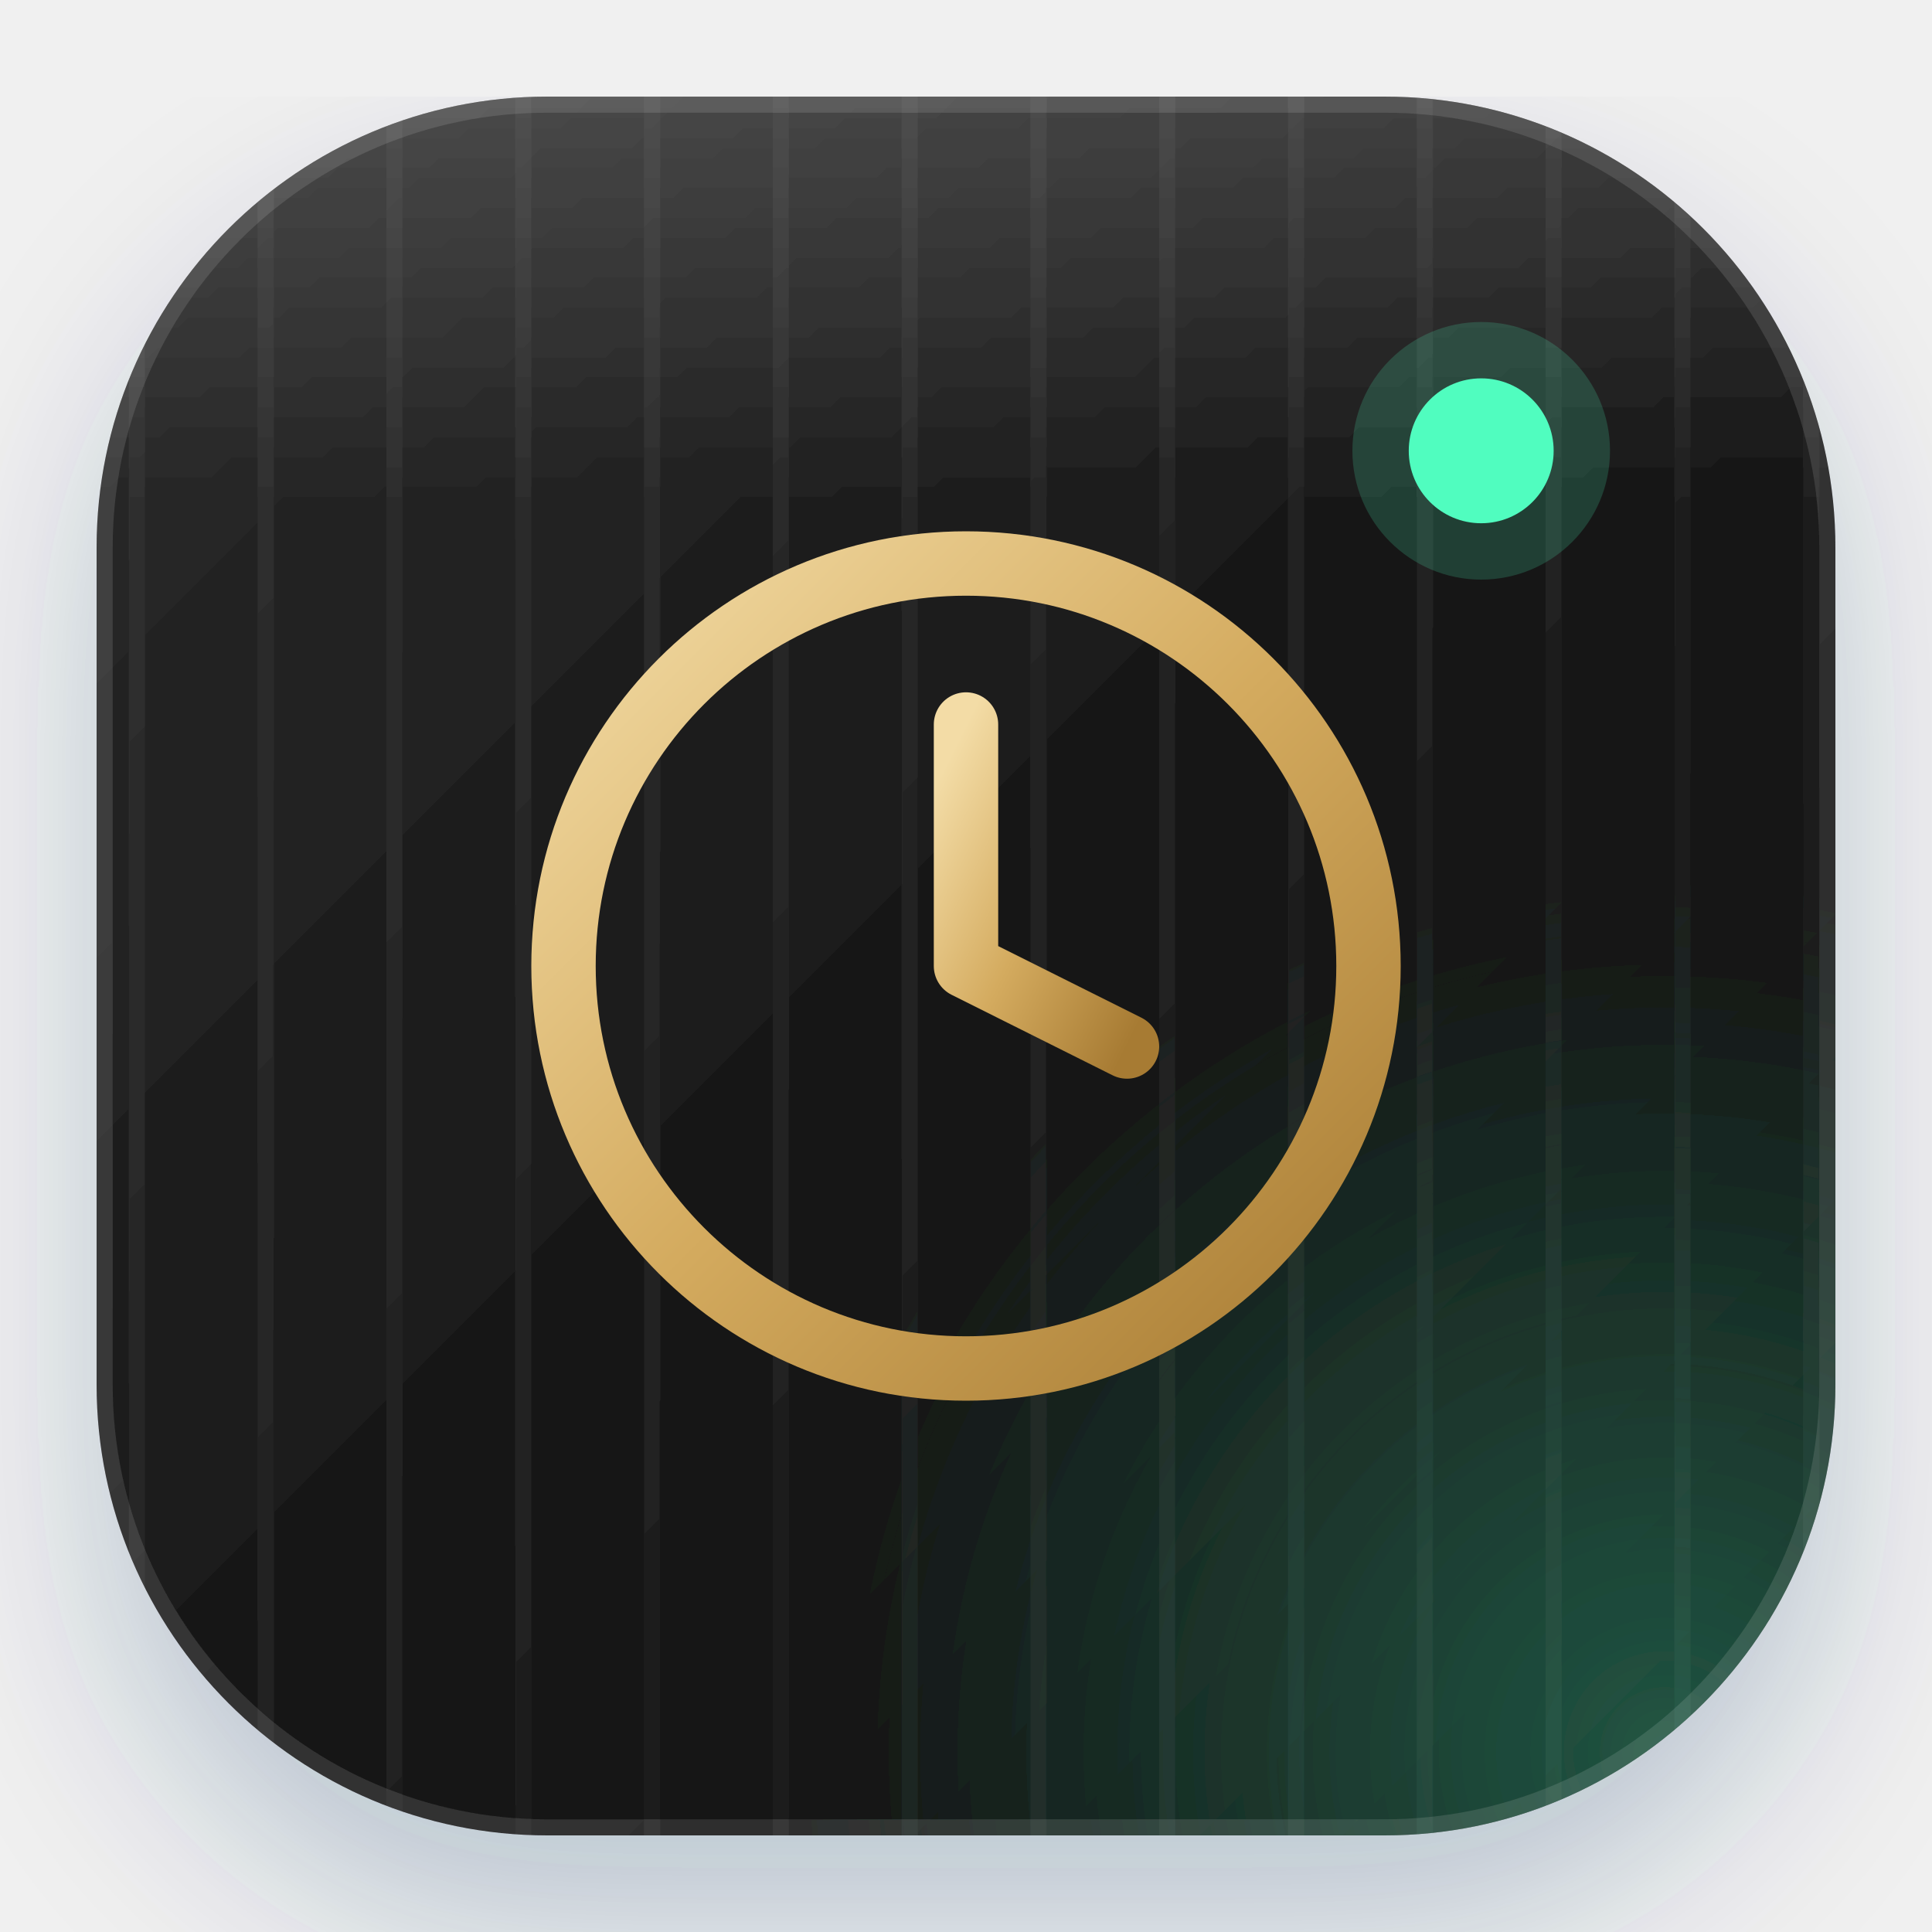
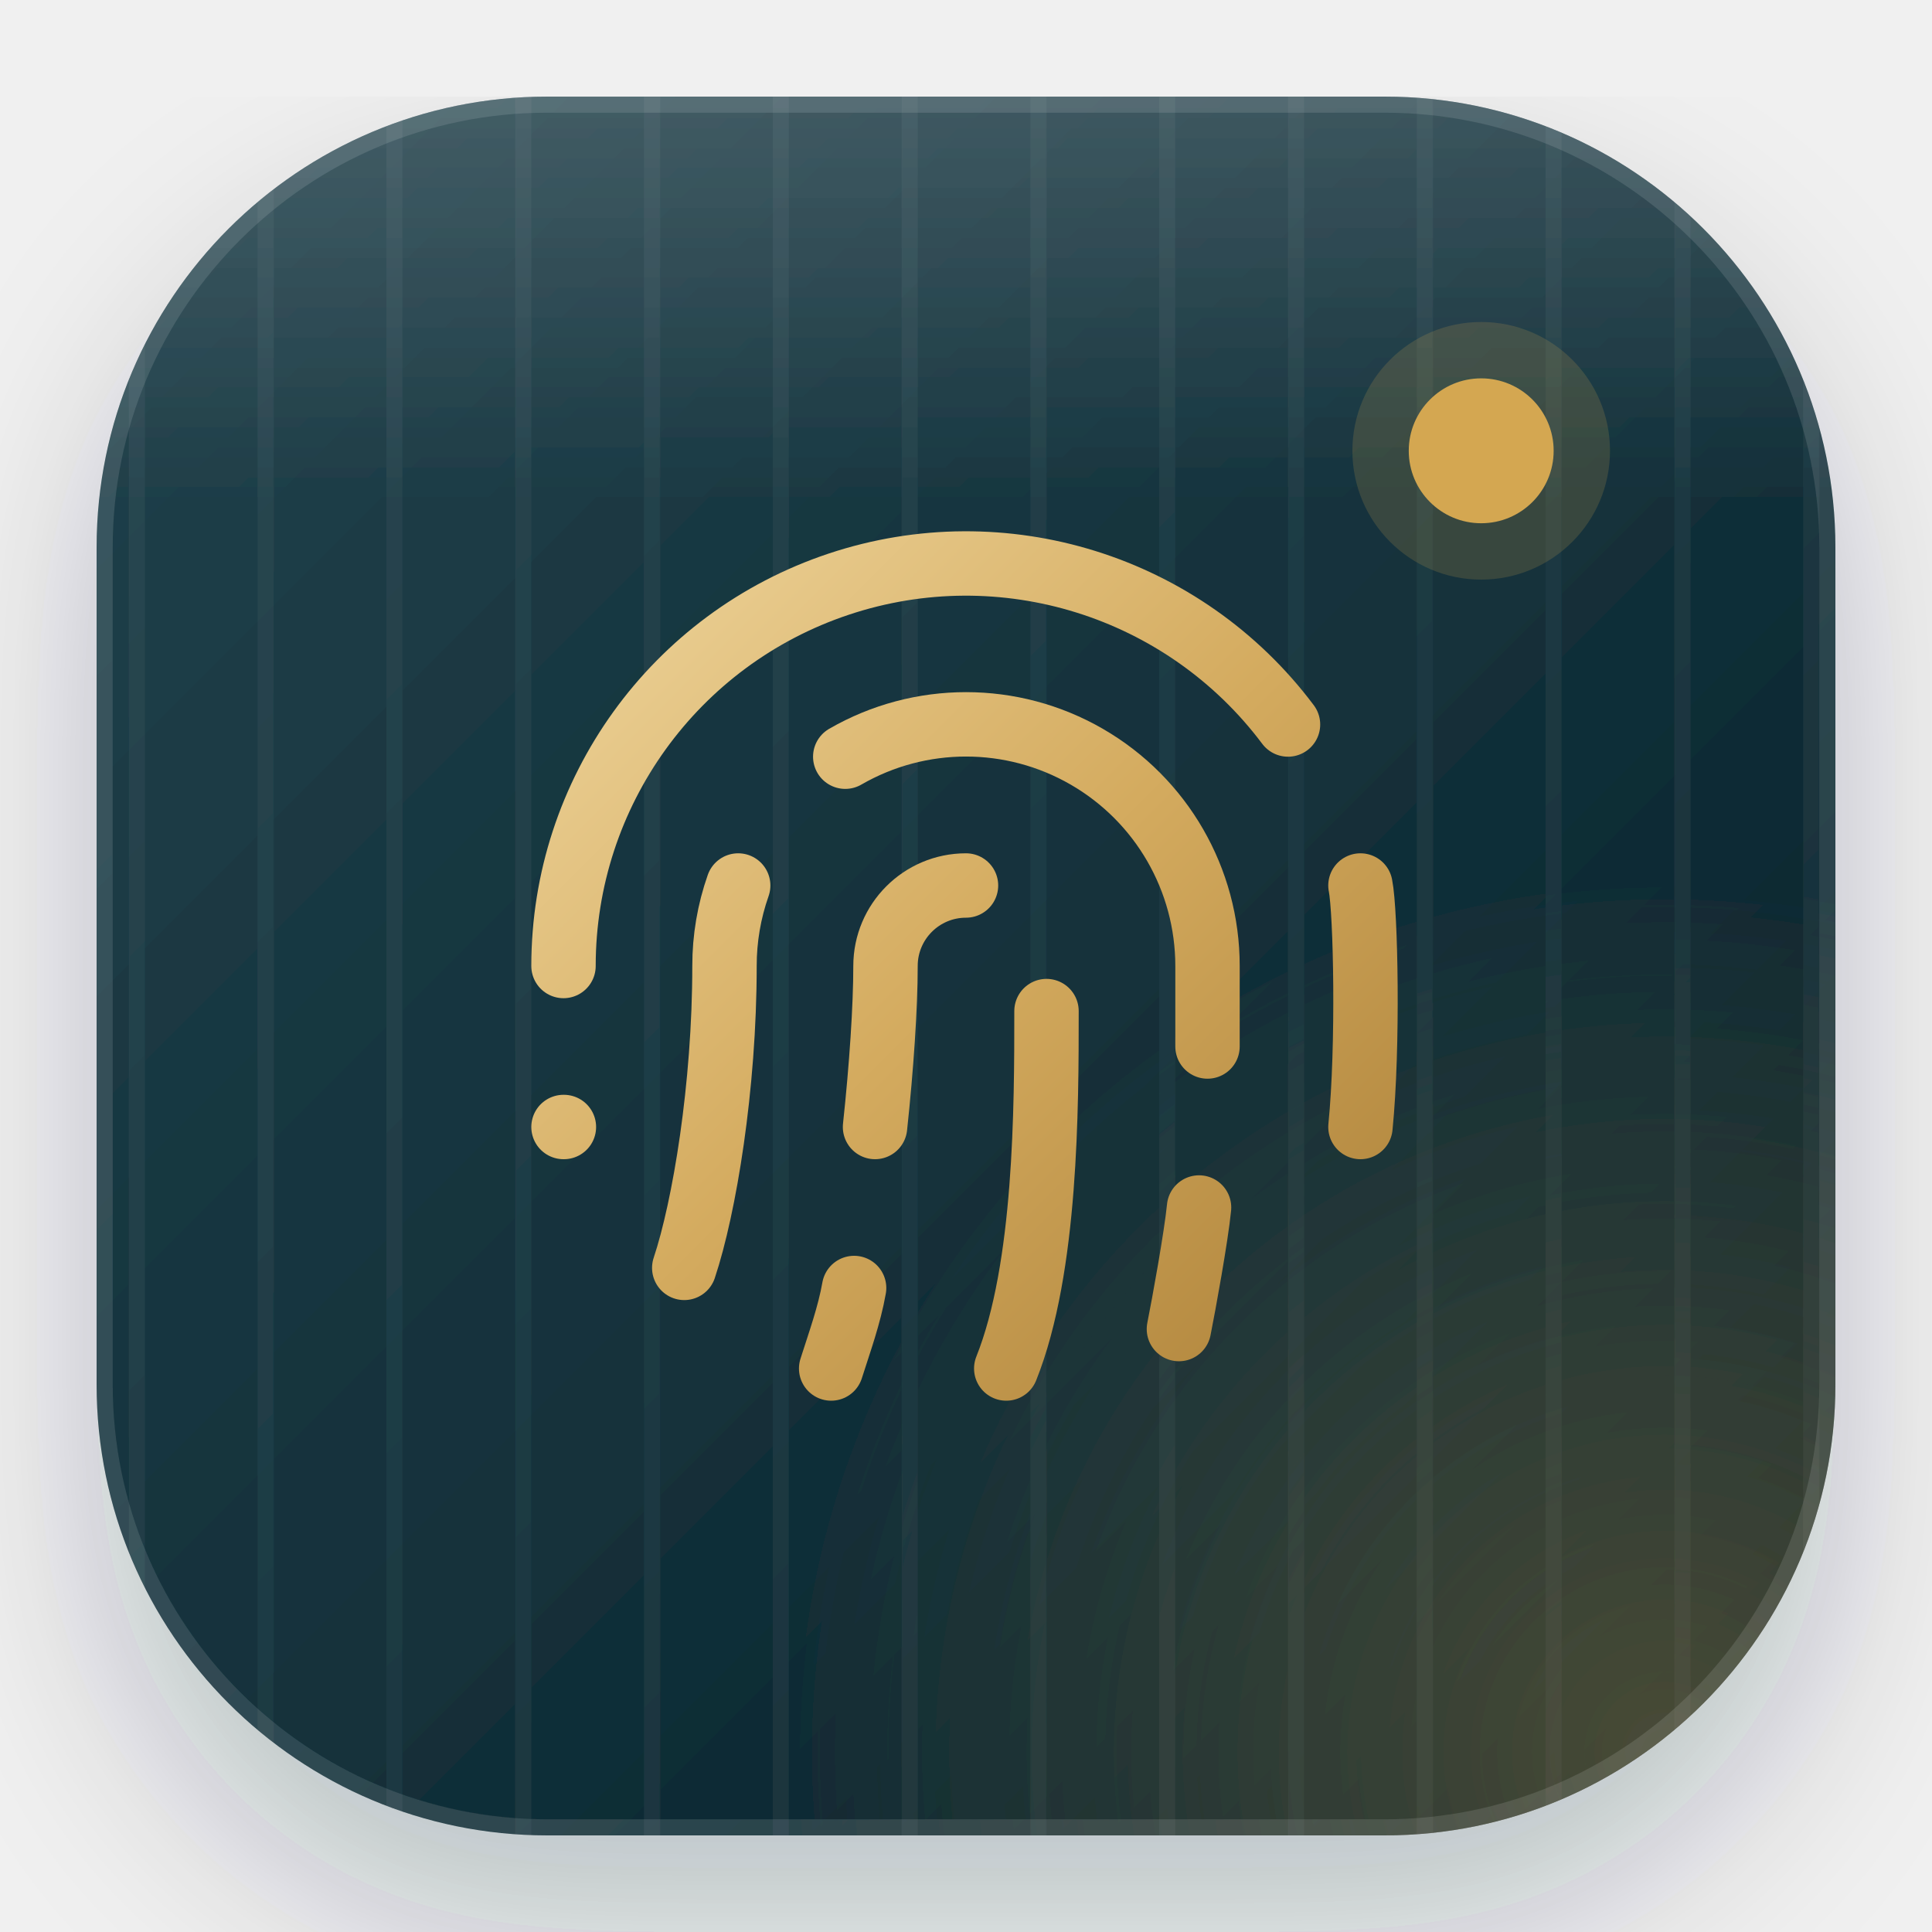
<svg xmlns="http://www.w3.org/2000/svg" viewBox="0 0 120 120" role="img" aria-hidden="true">
  <defs>
    <linearGradient id="body" x1="0" y1="0" x2="1" y2="1">
-       <stop offset="0" stop-color="#2b2b2b" />
-       <stop offset=".55" stop-color="#161616" />
-       <stop offset="1" stop-color="#0b0b0b" />
+       <stop offset="0" stop-color="#22424c" />
+       <stop offset=".55" stop-color="#12303a" />
+       <stop offset="1" stop-color="#0b2027" />
    </linearGradient>
-     <linearGradient id="gold" x1="0" y1="0" x2="1" y2="1">
+     <linearGradient id="gold" gradientUnits="userSpaceOnUse" x1="0" y1="0" x2="24" y2="24">
      <stop offset="0" stop-color="#f3dca6" />
      <stop offset=".5" stop-color="#d4ab5f" />
      <stop offset="1" stop-color="#a77b33" />
    </linearGradient>
    <radialGradient id="mint" cx=".9" cy=".95" r=".5">
-       <stop offset="0" stop-color="#51fec0" stop-opacity=".3" />
-       <stop offset="1" stop-color="#51fec0" stop-opacity="0" />
+       <stop offset="0" stop-color="#d4a752" stop-opacity=".3" />
+       <stop offset="1" stop-color="#d4a752" stop-opacity="0" />
    </radialGradient>
    <linearGradient id="sheen" x1="0" y1="0" x2="0" y2="1">
      <stop offset="0" stop-color="#fff" stop-opacity=".16" />
      <stop offset=".45" stop-color="#fff" stop-opacity="0" />
    </linearGradient>
    <pattern id="grid" width="8" height="120" patternUnits="userSpaceOnUse">
      <rect width="1" height="120" fill="#fff" fill-opacity=".045" />
    </pattern>
    <clipPath id="tile">
      <rect x="6" y="6" width="108" height="108" rx="28" />
    </clipPath>
    <filter id="drop" x="-20%" y="-20%" width="140%" height="150%">
-       <feDropShadow dx="0" dy="6" stdDeviation="6" flood-color="#0c3860" flood-opacity=".22" />
+       <feDropShadow dx="0" dy="6" stdDeviation="6" flood-color="#0f2a33" flood-opacity=".22" />
    </filter>
  </defs>
  <g filter="url(#drop)">
    <rect x="6" y="6" width="108" height="108" rx="28" fill="url(#body)" />
    <g clip-path="url(#tile)">
      <rect x="6" y="6" width="108" height="108" fill="url(#grid)" />
      <rect x="6" y="6" width="108" height="108" fill="url(#mint)" />
      <rect x="6" y="6" width="108" height="56" fill="url(#sheen)" />
    </g>
    <rect x="6.5" y="6.5" width="107" height="107" rx="27.5" fill="none" stroke="#fff" stroke-opacity=".12" />
  </g>
  <g transform="translate(30 30) scale(2.5)" fill="none" stroke="url(#gold)" stroke-width="1.6" stroke-linecap="round" stroke-linejoin="round">
-     <path d="M12 6v6l4 2" />
-     <circle cx="12" cy="12" r="10" />
+     <path d="M12 10a2 2 0 0 0-2 2c0 1.02-.1 2.51-.26 4" />
+     <path d="M14 13.12c0 2.38 0 6.38-1 8.88" />
+     <path d="M17.29 21.02c.12-.6.43-2.3.5-3.02" />
+     <path d="M2 12a10 10 0 0 1 18-6" />
+     <path d="M2 16h.01" />
+     <path d="M21.8 16c.2-2 .131-5.354 0-6" />
+     <path d="M5 19.5C5.5 18 6 15 6 12a6 6 0 0 1 .34-2" />
+     <path d="M8.65 22c.21-.66.45-1.32.57-2" />
+     <path d="M9 6.8a6 6 0 0 1 9 5.2v2" />
  </g>
-   <circle cx="92" cy="28" r="4.5" fill="#51fec0" />
-   <circle cx="92" cy="28" r="8" fill="#51fec0" fill-opacity=".18" />
+   <circle cx="92" cy="28" r="4.5" fill="#d4a752" />
+   <circle cx="92" cy="28" r="8" fill="#d4a752" fill-opacity=".18" />
</svg>
